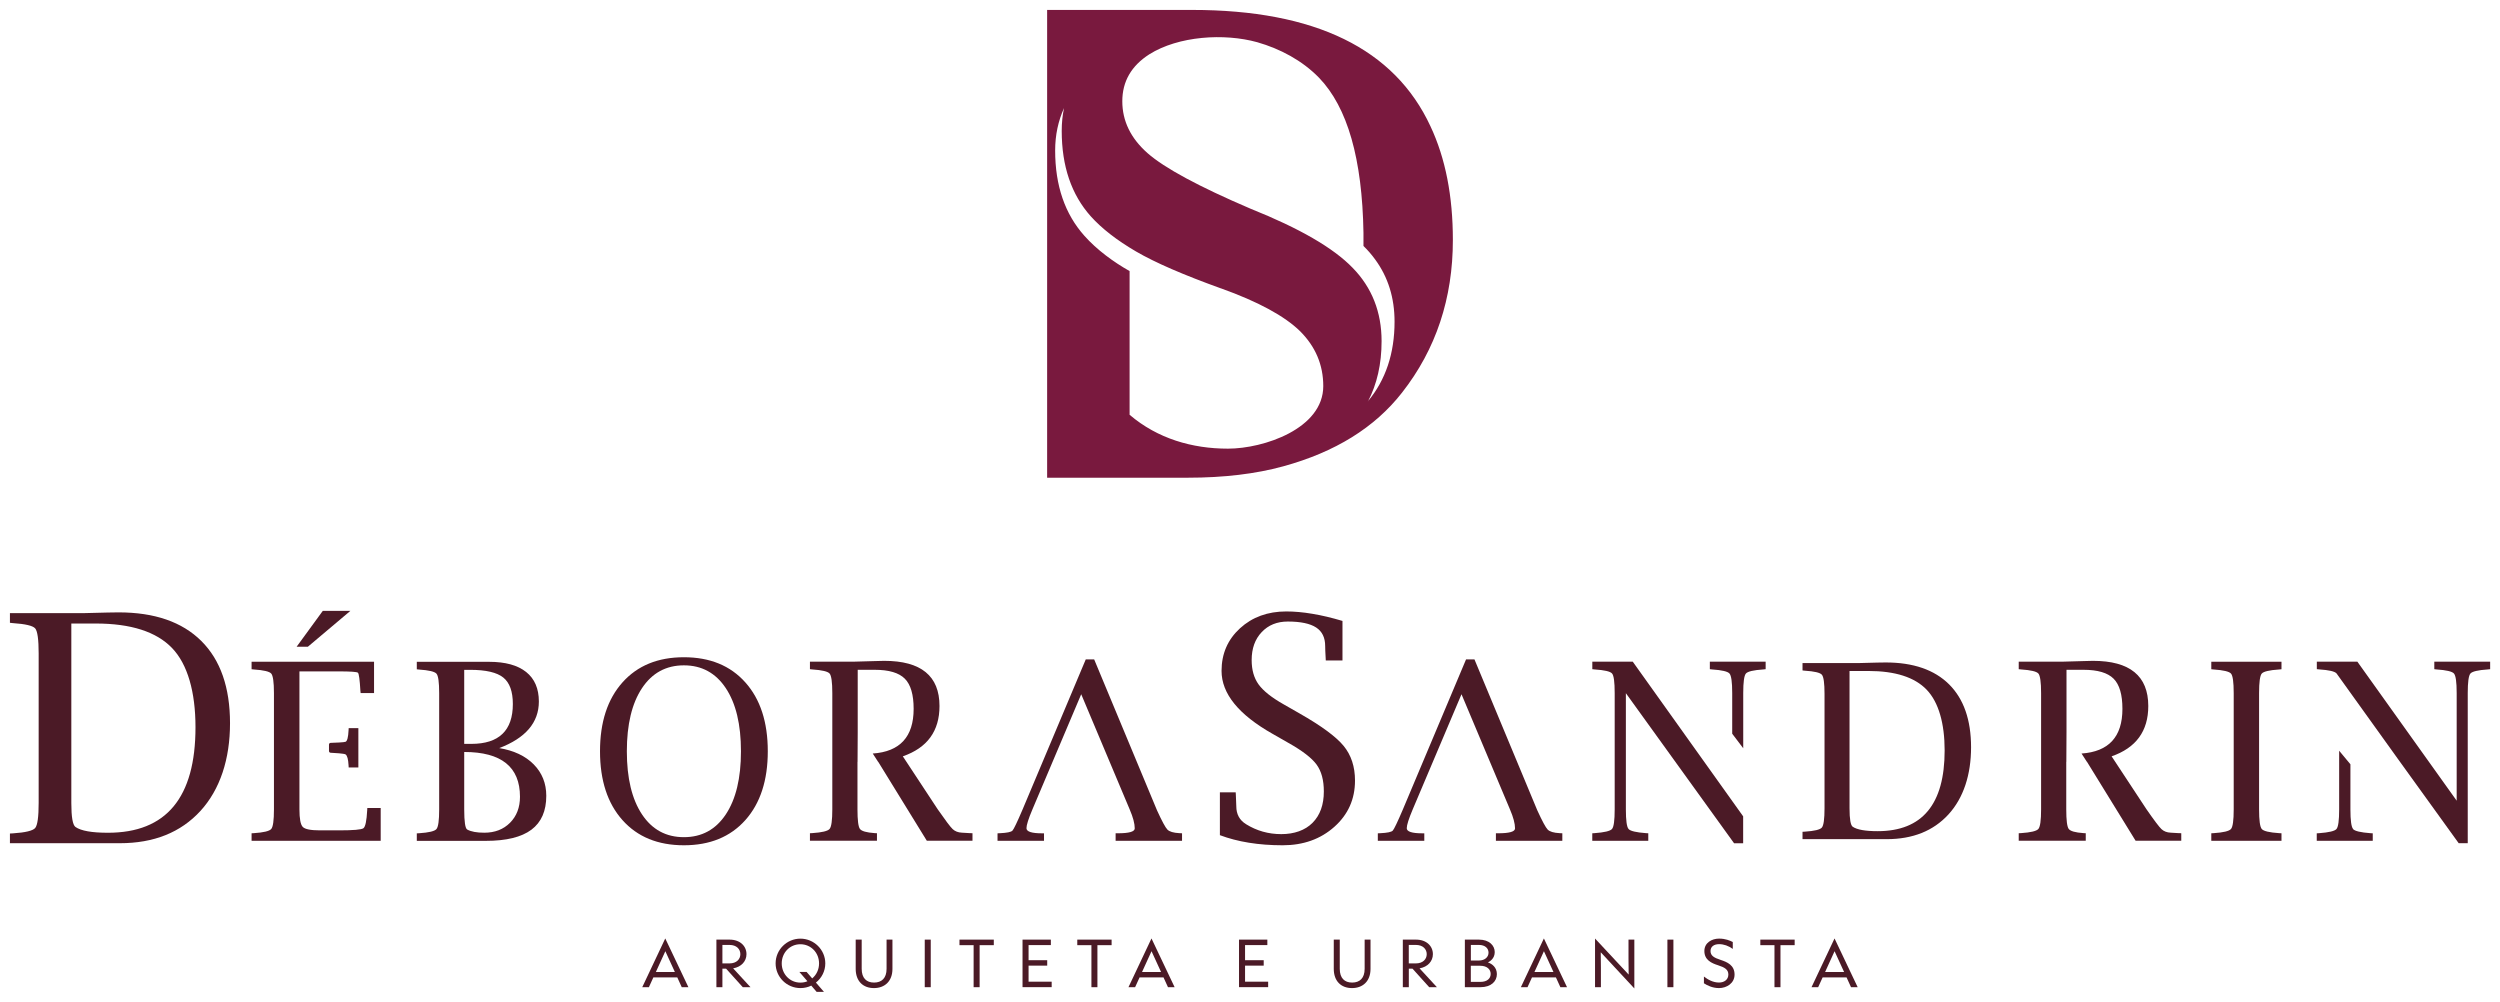
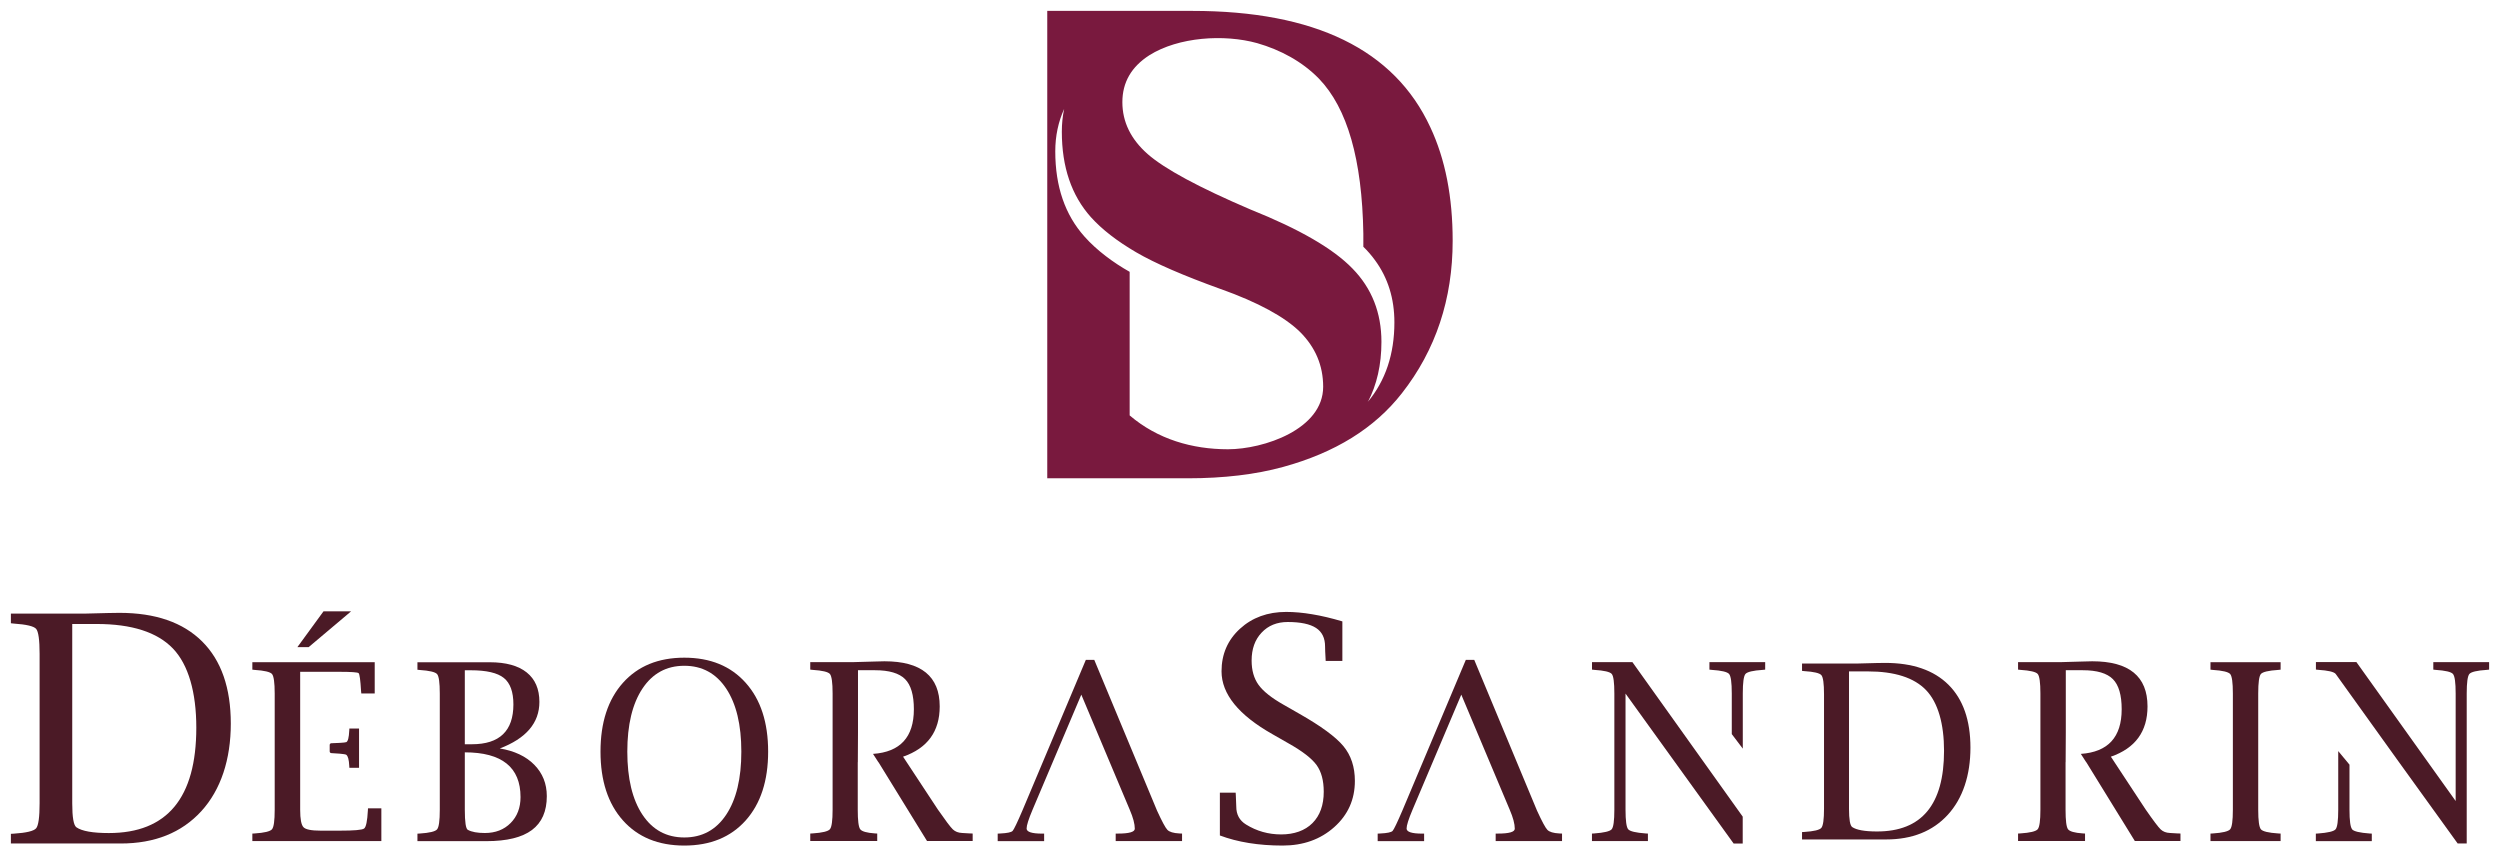
- <svg xmlns="http://www.w3.org/2000/svg" id="Camada_2" data-name="Camada 2" viewBox="-2.45 -2.45 616.9 247.15">
-   <defs>
-     <style>
-       .cls-1 {
-         fill: #79193e;
-         fill-rule: evenodd;
-       }
- 
-       .cls-2 {
-         fill: #4b1a26;
-       }
-     </style>
-   </defs>
-   <g id="Camada_1-2" data-name="Camada 1">
-     <g>
-       <path class="cls-2" d="M120.7,182.14c3.64.6,6.49,1.94,8.55,4.03,2.06,2.09,3.1,4.67,3.1,7.76,0,3.74-1.22,6.52-3.67,8.36-2.45,1.83-6.19,2.75-11.23,2.75h-17.05v-1.85l.57-.03c2.41-.16,3.84-.5,4.28-1.03.45-.53.67-2.13.67-4.82v-28.72c0-2.69-.22-4.3-.67-4.81s-1.88-.85-4.28-1.01l-.57-.06v-1.85h17.85c3.99,0,7.04.84,9.13,2.51,2.09,1.67,3.14,4.1,3.14,7.29,0,2.59-.82,4.85-2.46,6.77-1.64,1.92-4.1,3.5-7.37,4.74ZM112.1,181.11h1.75c3.42,0,5.98-.82,7.69-2.47,1.71-1.64,2.56-4.1,2.56-7.37,0-3.09-.79-5.27-2.36-6.53-1.58-1.27-4.3-1.9-8.18-1.9h-1.46v18.27ZM112.1,183.11v14.18c0,3.05.25,4.7.75,4.96.94.52,2.34.78,4.2.78,2.61,0,4.73-.82,6.36-2.46,1.63-1.64,2.45-3.78,2.45-6.41,0-7.36-4.59-11.05-13.76-11.05Z" />
-       <path class="cls-2" d="M166.31,206.13c-6.41,0-11.47-2.07-15.16-6.21s-5.54-9.8-5.54-16.99,1.85-12.85,5.54-16.99c3.7-4.14,8.75-6.21,15.16-6.21s11.47,2.07,15.16,6.21c3.7,4.14,5.54,9.8,5.54,16.99s-1.85,12.85-5.54,16.99c-3.7,4.14-8.75,6.21-15.16,6.21ZM166.31,204.13c4.4,0,7.85-1.87,10.34-5.62,2.49-3.75,3.74-8.93,3.74-15.57s-1.25-11.83-3.74-15.58c-2.49-3.75-5.94-5.63-10.34-5.63s-7.85,1.88-10.34,5.63c-2.49,3.75-3.74,8.95-3.74,15.58s1.25,11.82,3.74,15.57c2.49,3.75,5.94,5.62,10.34,5.62Z" />
-       <path class="cls-2" d="M298.57,203.64v-10.58h3.9l.04.67c.07,1.24.11,2.17.11,2.78,0,1.96.8,3.43,2.41,4.42,2.62,1.63,5.52,2.45,8.69,2.45s5.87-.93,7.72-2.8c1.86-1.87,2.78-4.45,2.78-7.74,0-2.77-.59-4.97-1.78-6.61-1.19-1.63-3.5-3.42-6.94-5.35l-3.9-2.23c-8.41-4.75-12.62-9.94-12.62-15.55,0-4.23,1.52-7.73,4.55-10.51,3.03-2.77,6.84-4.16,11.41-4.16,1.98,0,4.13.19,6.44.58,2.31.38,4.79.97,7.44,1.76v9.76h-4.12l-.03-.63c-.08-1.34-.12-2.31-.12-2.93,0-2.08-.74-3.61-2.23-4.58s-3.82-1.47-6.99-1.47c-2.65,0-4.81.87-6.45,2.62-1.65,1.74-2.47,4.04-2.47,6.89,0,2.43.57,4.43,1.71,6.01,1.14,1.58,3.19,3.22,6.16,4.9l3.9,2.23c5.39,3.07,9.03,5.74,10.91,8.02,1.88,2.28,2.82,5.13,2.82,8.58,0,4.58-1.7,8.38-5.1,11.41s-7.65,4.55-12.75,4.55c-2.97,0-5.75-.21-8.33-.63-2.59-.42-4.97-1.04-7.15-1.86Z" />
-       <path class="cls-2" d="M560.53,203.17v1.85h-17.32v-1.85l.57-.03c2.41-.16,3.84-.5,4.29-1.03.45-.53.67-2.13.67-4.82v-28.72c0-2.69-.22-4.3-.67-4.81s-1.88-.85-4.29-1.01l-.57-.06v-1.85h17.32v1.85l-.57.06c-2.43.16-3.86.5-4.3,1.01s-.66,2.12-.66,4.81v28.72c0,2.69.22,4.29.66,4.82.44.53,1.87.87,4.3,1.03l.57.03Z" />
-       <path class="cls-2" d="M236.91,203.14c-1.06-.04-1.72-.08-2-.12-.94-.04-1.69-.33-2.27-.87-.58-.54-1.82-2.19-3.73-4.94l-8.58-13.03c6.03-2.09,9.05-6.22,9.05-12.41,0-7.43-4.55-11.15-13.65-11.15l-2.38.06-5.35.15h-10.59v1.85l.57.06c2.41.16,3.84.5,4.28,1.01s.67,2.12.67,4.81v28.72c0,2.69-.22,4.29-.67,4.82-.45.53-1.88.87-4.28,1.03l-.57.03v1.85h16.54v-1.85l-.57-.03c-2.01-.14-3.22-.48-3.63-1.03-.41-.55-.61-2.15-.61-4.82v-11.73h.02l.04-7.37v-15.35h4.2c3.49,0,5.96.73,7.42,2.19s2.18,3.95,2.18,7.45c0,6.89-3.37,10.56-10.09,11.02l1.32,2.05h.03l.72,1.17h0s11.27,18.3,11.27,18.3h11.27v-1.85l-.6-.03Z" />
-       <path class="cls-2" d="M535.19,203.14c-1.06-.04-1.72-.08-2-.12-.94-.04-1.69-.33-2.27-.87-.58-.54-1.82-2.19-3.73-4.94l-8.58-13.03c6.03-2.09,9.05-6.22,9.05-12.41,0-7.43-4.55-11.15-13.65-11.15l-2.38.06-5.35.15h-10.59v1.85l.57.06c2.41.16,3.84.5,4.28,1.01s.67,2.12.67,4.81v28.72c0,2.69-.22,4.29-.67,4.82-.45.53-1.88.87-4.28,1.03l-.57.03v1.85h16.54v-1.85l-.57-.03c-2.01-.14-3.22-.48-3.63-1.03-.41-.55-.61-2.15-.61-4.82v-11.73h.02l.04-7.37v-15.35h4.2c3.49,0,5.96.73,7.42,2.19s2.18,3.95,2.18,7.45c0,6.89-3.37,10.56-10.09,11.02l1.32,2.05h.03l.72,1.17h0s11.27,18.3,11.27,18.3h11.27v-1.85l-.6-.03Z" />
-       <g>
-         <path class="cls-2" d="M88.19,196.93l-.03.54c-.14,2.63-.45,4.12-.94,4.46-.49.35-2.48.52-5.99.52h-4.72c-2.29,0-3.71-.28-4.25-.85-.55-.57-.82-2.01-.82-4.31v-34.07h9.64c2.95,0,4.54.11,4.79.33.25.22.45,1.7.61,4.45l.06.57h3.31v-7.73h-30.22v1.85l.57.06c2.41.16,3.84.5,4.28,1.01s.67,2.12.67,4.81v28.72c0,2.69-.22,4.29-.67,4.82-.45.53-1.88.87-4.28,1.03l-.57.03v1.85h31.86v-8.09h-3.31Z" />
-         <polygon class="cls-2" points="84.01 148.29 77.2 148.29 70.75 157.13 73.53 157.13 84.01 148.29" />
-         <path class="cls-2" d="M82.83,183.72c.41.29.65,1.18.73,2.68l.03.53h2.39v-9.7h-2.39l-.03.54c-.08,1.69-.32,2.63-.73,2.82-.32.15-2.72.24-3.69.27-.23,0-.41.19-.41.42v1.6c0,.23.18.41.4.42.97.05,3.37.18,3.7.41Z" />
-       </g>
-       <path class="cls-2" d="M382.39,203.14c-1.45-.08-2.43-.37-2.93-.88-.5-.51-1.35-2.1-2.57-4.76l-15.5-37.23h-2.08l-15.59,37.03c-1.33,3.12-2.17,4.86-2.49,5.21-.33.35-1.35.56-3.06.64l-.63.03v1.85h11.47v-1.85h-.48c-2.57,0-3.85-.42-3.85-1.26,0-.78.49-2.32,1.47-4.64l12.04-28.42,11.96,28.42c.84,1.95,1.25,3.52,1.25,4.69,0,.8-1.39,1.2-4.18,1.2h-.54v1.85h16.39v-1.85l-.69-.03Z" />
-       <path class="cls-2" d="M288.55,203.14c-1.45-.08-2.43-.37-2.93-.88-.5-.51-1.35-2.1-2.57-4.76l-15.5-37.23h-2.08l-15.59,37.03c-1.33,3.12-2.17,4.86-2.49,5.21-.33.35-1.35.56-3.06.64l-.63.03v1.85h11.47v-1.85h-.48c-2.57,0-3.85-.42-3.85-1.26,0-.78.49-2.32,1.47-4.64l12.04-28.42,11.96,28.42c.84,1.95,1.25,3.52,1.25,4.69,0,.8-1.39,1.2-4.18,1.2h-.54v1.85h16.39v-1.85l-.69-.03Z" />
-       <g>
-         <path class="cls-2" d="M578.2,202.11c-.44-.51-.66-2.12-.66-4.82v-11.14l-2.78-3.35v14.5c0,2.71-.22,4.31-.66,4.82-.44.51-1.88.85-4.33,1.03l-.54.03v1.85h13.82v-1.85l-.54-.03c-2.45-.18-3.89-.52-4.33-1.03Z" />
-         <path class="cls-2" d="M598.24,160.83v1.85l.54.06c2.43.16,3.87.5,4.31,1.01.45.52.67,2.12.67,4.81v26.57l-24.51-34.31h-10v1.85l.56.06c2.44.16,3.87.49,4.31,1l15.25,21.25,14.88,20.63h2.24v-37.05c0-2.69.22-4.3.66-4.81s1.87-.85,4.3-1.01l.57-.06v-1.85h-13.76Z" />
-       </g>
-       <g>
-         <path class="cls-2" d="M419.47,160.83v1.85l.54.06c2.43.16,3.87.5,4.31,1.01.45.52.67,2.12.67,4.81v10.04l2.72,3.59v-13.63c0-2.69.22-4.3.66-4.81s1.87-.85,4.3-1.01l.57-.06v-1.85h-13.76Z" />
-         <path class="cls-2" d="M400.47,160.83h-10v1.85l.56.06c2.44.16,3.87.49,4.31,1,.44.5.65,2.11.65,4.83v28.72c0,2.71-.22,4.31-.66,4.82-.44.51-1.88.85-4.33,1.03l-.54.03v1.85h13.82v-1.85l-.54-.03c-2.45-.18-3.89-.52-4.33-1.03s-.66-2.12-.66-4.82v-28.69l26.7,37.03h2.24v-6.64l-27.23-38.15Z" />
-       </g>
-       <path class="cls-2" d="M0,205.61v-2.38l.73-.04c3.09-.2,4.93-.65,5.5-1.32s.86-2.74.86-6.19v-36.89c0-3.46-.29-5.52-.86-6.18-.58-.66-2.41-1.09-5.5-1.3l-.73-.08v-2.38h18.13l5.93-.15,2.75-.04c8.87,0,15.68,2.35,20.42,7.06,4.72,4.7,7.08,11.47,7.08,20.29s-2.44,16.34-7.3,21.65c-4.87,5.31-11.5,7.96-19.89,7.96H0ZM15.15,151.42v44.29c0,3.45.34,5.42,1.03,5.91,1.37.95,4.04,1.42,8.01,1.42,7.2,0,12.6-2.17,16.2-6.51,3.6-4.34,5.4-10.84,5.4-19.52s-1.93-15.56-5.8-19.57-10.14-6.03-18.81-6.03h-6.03Z" />
-       <path class="cls-2" d="M442.34,204.62v-1.82l.56-.03c2.37-.16,3.77-.49,4.21-1.01s.66-2.1.66-4.74v-28.25c0-2.65-.22-4.23-.66-4.73-.44-.51-1.85-.84-4.21-.99l-.56-.06v-1.82h13.88l4.54-.12,2.11-.03c6.79,0,12.01,1.8,15.64,5.4,3.61,3.6,5.42,8.78,5.42,15.53s-1.86,12.51-5.59,16.58c-3.73,4.06-8.8,6.09-15.23,6.09h-20.76ZM453.94,163.12v33.91c0,2.65.26,4.16.79,4.53,1.05.72,3.1,1.09,6.14,1.09,5.51,0,9.65-1.66,12.4-4.98,2.76-3.32,4.14-8.3,4.14-14.94s-1.48-11.91-4.44-14.99c-2.96-3.08-7.76-4.62-14.4-4.62h-4.62Z" />
+ <svg xmlns="http://www.w3.org/2000/svg" role="img" aria-label="Débora Sandrin — Arquiteta e Urbanista" viewBox="-2.69 -2.69 617.4 211.38">
+   <g data-layer="symbol">
+     <g data-part="symbol-main" fill="#79193E" fill-rule="evenodd">
+       <path d="M255.94,115.43h34.71c8.92,0,16.79-.95,23.52-2.8,12.85-3.52,22.61-9.57,29.34-18.19,8.39-10.7,12.55-23.29,12.55-37.66,0-10.81-1.81-20.15-5.52-28.05-8.88-19.17-28.51-28.73-58.83-28.73h-35.77v115.43ZM298.82,68.7c9.19,3.29,15.73,6.84,19.55,10.59,3.78,3.78,5.71,8.28,5.71,13.54,0,10.51-14.71,15.43-23.52,15.43s-17.35-2.46-24.27-8.36v-35.46c-3.97-2.23-8.13-5.29-11.15-8.7-4.8-5.37-7.22-12.36-7.22-21.06,0-3.82.76-7.3,2.19-10.47-.38,1.81-.57,3.67-.57,5.63,0,8.7,2.38,15.73,7.18,21.1,2.72,3.02,6.43,5.9,11.15,8.66,4.73,2.76,11.72,5.78,20.95,9.11h0ZM335.11,96.6c2.23-4.27,3.36-9.23,3.36-14.86,0-7.18-2.38-13.23-7.15-18.11-4.76-4.92-13.12-9.75-25.14-14.56-12.82-5.48-21.29-10.06-25.45-13.72-4.16-3.67-6.24-7.94-6.24-12.82s2.23-8.73,6.65-11.57c7.22-4.54,18.49-5.26,26.66-2.99,5.67,1.63,11.08,4.5,15.24,8.77,7.03,7.3,10.66,20,10.96,38.26v3.25c1.06,1.02,2.04,2.16,2.91,3.36,3.18,4.35,4.76,9.45,4.76,15.31,0,7.83-2.19,14.4-6.58,19.66h0Z" />
    </g>
-     <g>
-       <path class="cls-2" d="M165.78,241.15l-1.1-2.41h-5.91l-1.1,2.41h-1.64l5.68-12.03,5.71,12.03h-1.65ZM159.39,237.4h4.69l-2.35-5.13-2.34,5.13Z" />
-       <path class="cls-2" d="M182.73,241.15h-1.89l-4.12-4.57h-.91v4.57h-1.48v-11.74h3.25c2.58,0,4.17,1.58,4.17,3.59,0,1.75-1.28,3.16-3.29,3.5l4.27,4.64ZM175.81,230.72v4.56h1.75c1.74,0,2.68-1.05,2.68-2.28s-.93-2.28-2.68-2.28h-1.75Z" />
-       <path class="cls-2" d="M198.89,240.02l1.98,2.28h-1.81l-1.32-1.54c-.81.4-1.72.61-2.68.61-3.35,0-6.12-2.72-6.12-6.1s2.78-6.1,6.12-6.1,6.14,2.73,6.14,6.1c0,1.92-.9,3.63-2.31,4.74ZM196.79,239.68l-1.98-2.29h1.78l1.38,1.59c1.04-.87,1.69-2.19,1.69-3.7,0-2.65-2.02-4.73-4.61-4.73s-4.6,2.08-4.6,4.73,2.02,4.74,4.6,4.74c.63,0,1.21-.11,1.74-.34Z" />
-       <path class="cls-2" d="M208.7,236.62v-7.21h1.48v7.21c0,2.29,1.18,3.39,3.05,3.39s3.09-1.08,3.09-3.39v-7.21h1.45v7.22c0,3.06-1.91,4.74-4.57,4.74s-4.5-1.67-4.5-4.76Z" />
-       <path class="cls-2" d="M225.74,241.15v-11.74h1.48v11.74h-1.48Z" />
-       <path class="cls-2" d="M237.8,241.15v-10.37h-3.49v-1.37h8.47v1.37h-3.5v10.37h-1.48Z" />
-       <path class="cls-2" d="M249.87,241.15v-11.74h6.99v1.35h-5.5v3.73h4.6v1.34h-4.6v3.96h5.7v1.35h-7.19Z" />
-       <path class="cls-2" d="M266.87,241.15v-10.37h-3.49v-1.37h8.47v1.37h-3.5v10.37h-1.48Z" />
-       <path class="cls-2" d="M285.76,241.15l-1.1-2.41h-5.91l-1.1,2.41h-1.64l5.68-12.03,5.71,12.03h-1.65ZM279.36,237.4h4.69l-2.35-5.13-2.34,5.13Z" />
-       <path class="cls-2" d="M303.29,241.15v-11.74h6.99v1.35h-5.5v3.73h4.6v1.34h-4.6v3.96h5.7v1.35h-7.19Z" />
-       <path class="cls-2" d="M326.67,236.62v-7.21h1.48v7.21c0,2.29,1.18,3.39,3.05,3.39s3.09-1.08,3.09-3.39v-7.21h1.45v7.22c0,3.06-1.91,4.74-4.57,4.74s-4.5-1.67-4.5-4.76Z" />
-       <path class="cls-2" d="M352.11,241.15h-1.89l-4.12-4.57h-.91v4.57h-1.48v-11.74h3.25c2.58,0,4.17,1.58,4.17,3.59,0,1.75-1.28,3.16-3.29,3.5l4.27,4.64ZM345.18,230.72v4.56h1.75c1.74,0,2.68-1.05,2.68-2.28s-.93-2.28-2.68-2.28h-1.75Z" />
-       <path class="cls-2" d="M359.02,241.15v-11.74h3.48c2.56,0,3.89,1.48,3.89,3.08s-1.21,2.31-1.68,2.55c1.04.34,2.21,1.24,2.21,2.89,0,1.74-1.37,3.22-4.09,3.22h-3.8ZM360.5,234.57h1.97c1.51,0,2.39-.88,2.39-1.94s-.83-1.91-2.38-1.91h-1.98v3.84ZM360.5,239.84h2.36c1.71,0,2.53-.88,2.53-1.97s-.88-2.01-2.58-2.01h-2.32v3.97Z" />
-       <path class="cls-2" d="M382.59,241.15l-1.1-2.41h-5.91l-1.1,2.41h-1.64l5.68-12.03,5.71,12.03h-1.65ZM376.19,237.4h4.69l-2.35-5.13-2.34,5.13Z" />
-       <path class="cls-2" d="M391.14,241.15v-12.01l8.3,8.9c-.01-1.28-.04-2.48-.04-3.82v-4.81h1.44v12.05l-8.29-8.93c.01,1.28.04,2.55.04,3.83v4.79h-1.45Z" />
-       <path class="cls-2" d="M409,241.15v-11.74h1.48v11.74h-1.48Z" />
-       <path class="cls-2" d="M418.01,240.19v-1.67c.98.76,2.25,1.48,3.72,1.48,1.32,0,2.31-.74,2.31-1.97s-.9-1.77-2.53-2.29-3.39-1.3-3.39-3.52c0-2.04,1.84-3.06,3.63-3.06,1.58,0,2.71.5,3.38.84v1.7c-1.08-.76-2.19-1.17-3.38-1.17s-2.11.56-2.11,1.7.84,1.65,2.48,2.18c1.64.54,3.45,1.3,3.45,3.63,0,2.14-1.95,3.33-3.83,3.33-1.62,0-2.92-.66-3.72-1.18Z" />
-       <path class="cls-2" d="M435.42,241.15v-10.37h-3.49v-1.37h8.47v1.37h-3.5v10.37h-1.48Z" />
-       <path class="cls-2" d="M454.31,241.15l-1.1-2.41h-5.91l-1.1,2.41h-1.64l5.68-12.03,5.71,12.03h-1.65ZM447.91,237.4h4.69l-2.35-5.13-2.34,5.13Z" />
+   </g>
+   <g data-layer="wordmark">
+     <g data-part="wordmark" fill="#4B1A26">
+       <path d="M0,205.61v-2.38l.73-.04c3.09-.2,4.93-.65,5.5-1.32s.86-2.74.86-6.19v-36.89c0-3.46-.29-5.52-.86-6.18-.58-.66-2.41-1.09-5.5-1.3l-.73-.08v-2.38h18.13l5.93-.15,2.75-.04c8.87,0,15.68,2.35,20.42,7.06,4.72,4.7,7.08,11.47,7.08,20.29s-2.44,16.34-7.3,21.65c-4.87,5.31-11.5,7.96-19.89,7.96H0ZM15.15,151.42v44.29c0,3.45.34,5.42,1.03,5.91,1.37.95,4.04,1.42,8.01,1.42,7.2,0,12.6-2.17,16.2-6.51,3.6-4.34,5.4-10.84,5.4-19.52s-1.93-15.56-5.8-19.57-10.14-6.03-18.81-6.03h-6.03Z" />
+       <path d="M88.19,196.93l-.03.54c-.14,2.63-.45,4.12-.94,4.46-.49.35-2.48.52-5.99.52h-4.72c-2.29,0-3.71-.28-4.25-.85-.55-.57-.82-2.01-.82-4.31v-34.07h9.64c2.95,0,4.54.11,4.79.33.25.22.45,1.7.61,4.45l.06.57h3.31v-7.73h-30.22v1.85l.57.06c2.41.16,3.84.5,4.28,1.01s.67,2.12.67,4.81v28.72c0,2.69-.22,4.29-.67,4.82-.45.53-1.88.87-4.28,1.03l-.57.03v1.85h31.86v-8.09h-3.31Z" />
+       <path d="M84.01,148.29L77.2,148.29L70.75,157.13L73.53,157.13L84.01,148.29Z" />
+       <path d="M82.83,183.72c.41.29.65,1.18.73,2.68l.03.53h2.39v-9.7h-2.39l-.03.54c-.08,1.69-.32,2.63-.73,2.82-.32.15-2.72.24-3.69.27-.23,0-.41.19-.41.42v1.6c0,.23.18.41.4.42.97.05,3.37.18,3.7.41Z" />
+       <path d="M120.7,182.14c3.64.6,6.49,1.94,8.55,4.03,2.06,2.09,3.1,4.67,3.1,7.76,0,3.74-1.22,6.52-3.67,8.36-2.45,1.83-6.19,2.75-11.23,2.75h-17.05v-1.85l.57-.03c2.41-.16,3.84-.5,4.28-1.03.45-.53.67-2.13.67-4.82v-28.72c0-2.69-.22-4.3-.67-4.81s-1.88-.85-4.28-1.01l-.57-.06v-1.85h17.85c3.99,0,7.04.84,9.13,2.51,2.09,1.67,3.14,4.1,3.14,7.29,0,2.59-.82,4.85-2.46,6.77-1.64,1.92-4.1,3.5-7.37,4.74ZM112.1,181.11h1.75c3.42,0,5.98-.82,7.69-2.47,1.71-1.64,2.56-4.1,2.56-7.37,0-3.09-.79-5.27-2.36-6.53-1.58-1.27-4.3-1.9-8.18-1.9h-1.46v18.27ZM112.1,183.11v14.18c0,3.05.25,4.7.75,4.96.94.52,2.34.78,4.2.78,2.61,0,4.73-.82,6.36-2.46,1.63-1.64,2.45-3.78,2.45-6.41,0-7.36-4.59-11.05-13.76-11.05Z" />
+       <path d="M166.31,206.13c-6.41,0-11.47-2.07-15.16-6.21s-5.54-9.8-5.54-16.99,1.85-12.85,5.54-16.99c3.7-4.14,8.75-6.21,15.16-6.21s11.47,2.07,15.16,6.21c3.7,4.14,5.54,9.8,5.54,16.99s-1.85,12.85-5.54,16.99c-3.7,4.14-8.75,6.21-15.16,6.21ZM166.31,204.13c4.4,0,7.85-1.87,10.34-5.62,2.49-3.75,3.74-8.93,3.74-15.57s-1.25-11.83-3.74-15.58c-2.49-3.75-5.94-5.63-10.34-5.63s-7.85,1.88-10.34,5.63c-2.49,3.75-3.74,8.95-3.74,15.58s1.25,11.82,3.74,15.57c2.49,3.75,5.94,5.62,10.34,5.62Z" />
+       <path d="M236.91,203.14c-1.06-.04-1.72-.08-2-.12-.94-.04-1.69-.33-2.27-.87-.58-.54-1.82-2.19-3.73-4.94l-8.58-13.03c6.03-2.09,9.05-6.22,9.05-12.41,0-7.43-4.55-11.15-13.65-11.15l-2.38.06-5.35.15h-10.59v1.85l.57.06c2.41.16,3.84.5,4.28,1.01s.67,2.12.67,4.81v28.72c0,2.69-.22,4.29-.67,4.82-.45.53-1.88.87-4.28,1.03l-.57.03v1.85h16.54v-1.85l-.57-.03c-2.01-.14-3.22-.48-3.63-1.03-.41-.55-.61-2.15-.61-4.82v-11.73h.02l.04-7.37v-15.35h4.2c3.49,0,5.96.73,7.42,2.19s2.18,3.95,2.18,7.45c0,6.89-3.37,10.56-10.09,11.02l1.32,2.05h.03l.72,1.17h0s11.27,18.3,11.27,18.3h11.27v-1.85l-.6-.03Z" />
+       <path d="M288.55,203.14c-1.45-.08-2.43-.37-2.93-.88-.5-.51-1.35-2.1-2.57-4.76l-15.5-37.23h-2.08l-15.59,37.03c-1.33,3.12-2.17,4.86-2.49,5.21-.33.35-1.35.56-3.06.64l-.63.03v1.85h11.47v-1.85h-.48c-2.57,0-3.85-.42-3.85-1.26,0-.78.49-2.32,1.47-4.64l12.04-28.42,11.96,28.42c.84,1.95,1.25,3.52,1.25,4.69,0,.8-1.39,1.2-4.18,1.2h-.54v1.85h16.39v-1.85l-.69-.03Z" />
+       <path d="M298.57,203.64v-10.58h3.9l.04.67c.07,1.24.11,2.17.11,2.78,0,1.96.8,3.43,2.41,4.42,2.62,1.63,5.52,2.45,8.69,2.45s5.87-.93,7.72-2.8c1.86-1.87,2.78-4.45,2.78-7.74,0-2.77-.59-4.97-1.78-6.61-1.19-1.63-3.5-3.42-6.94-5.35l-3.9-2.23c-8.41-4.75-12.62-9.94-12.62-15.55,0-4.23,1.52-7.73,4.55-10.51,3.03-2.77,6.84-4.16,11.41-4.16,1.98,0,4.13.19,6.44.58,2.31.38,4.79.97,7.44,1.76v9.76h-4.12l-.03-.63c-.08-1.34-.12-2.31-.12-2.93,0-2.08-.74-3.61-2.23-4.58s-3.82-1.47-6.99-1.47c-2.65,0-4.81.87-6.45,2.62-1.65,1.74-2.47,4.04-2.47,6.89,0,2.43.57,4.43,1.71,6.01,1.14,1.58,3.19,3.22,6.16,4.9l3.9,2.23c5.39,3.07,9.03,5.74,10.91,8.02,1.88,2.28,2.82,5.13,2.82,8.58,0,4.58-1.7,8.38-5.1,11.41s-7.65,4.55-12.75,4.55c-2.97,0-5.75-.21-8.33-.63-2.59-.42-4.97-1.04-7.15-1.86Z" />
+       <path d="M382.39,203.14c-1.45-.08-2.43-.37-2.93-.88-.5-.51-1.35-2.1-2.57-4.76l-15.5-37.23h-2.08l-15.59,37.03c-1.33,3.12-2.17,4.86-2.49,5.21-.33.35-1.35.56-3.06.64l-.63.03v1.85h11.47v-1.85h-.48c-2.57,0-3.85-.42-3.85-1.26,0-.78.49-2.32,1.47-4.64l12.04-28.42,11.96,28.42c.84,1.95,1.25,3.52,1.25,4.69,0,.8-1.39,1.2-4.18,1.2h-.54v1.85h16.39v-1.85l-.69-.03Z" />
+       <path d="M400.47,160.83h-10v1.85l.56.06c2.44.16,3.87.49,4.31,1,.44.5.65,2.11.65,4.83v28.72c0,2.71-.22,4.31-.66,4.82-.44.51-1.88.85-4.33,1.03l-.54.03v1.85h13.82v-1.85l-.54-.03c-2.45-.18-3.89-.52-4.33-1.03s-.66-2.12-.66-4.82v-28.69l26.7,37.03h2.24v-6.64l-27.23-38.15Z" />
+       <path d="M419.47,160.83v1.85l.54.06c2.43.16,3.87.5,4.31,1.01.45.52.67,2.12.67,4.81v10.04l2.72,3.59v-13.63c0-2.69.22-4.3.66-4.81s1.87-.85,4.3-1.01l.57-.06v-1.85h-13.76Z" />
+       <path d="M442.34,204.62v-1.82l.56-.03c2.37-.16,3.77-.49,4.21-1.01s.66-2.1.66-4.74v-28.25c0-2.65-.22-4.23-.66-4.73-.44-.51-1.85-.84-4.21-.99l-.56-.06v-1.82h13.88l4.54-.12,2.11-.03c6.79,0,12.01,1.8,15.64,5.4,3.61,3.6,5.42,8.78,5.42,15.53s-1.86,12.51-5.59,16.58c-3.73,4.06-8.8,6.09-15.23,6.09h-20.76ZM453.94,163.12v33.91c0,2.65.26,4.16.79,4.53,1.05.72,3.1,1.09,6.14,1.09,5.51,0,9.65-1.66,12.4-4.98,2.76-3.32,4.14-8.3,4.14-14.94s-1.48-11.91-4.44-14.99c-2.96-3.08-7.76-4.62-14.4-4.62h-4.62Z" />
+       <path d="M535.19,203.14c-1.06-.04-1.72-.08-2-.12-.94-.04-1.69-.33-2.27-.87-.58-.54-1.82-2.19-3.73-4.94l-8.58-13.03c6.03-2.09,9.05-6.22,9.05-12.41,0-7.43-4.55-11.15-13.65-11.15l-2.38.06-5.35.15h-10.59v1.85l.57.06c2.41.16,3.84.5,4.28,1.01s.67,2.12.67,4.81v28.72c0,2.69-.22,4.29-.67,4.82-.45.53-1.88.87-4.28,1.03l-.57.03v1.85h16.54v-1.85l-.57-.03c-2.01-.14-3.22-.48-3.63-1.03-.41-.55-.61-2.15-.61-4.82v-11.73h.02l.04-7.37v-15.35h4.2c3.49,0,5.96.73,7.42,2.19s2.18,3.95,2.18,7.45c0,6.89-3.37,10.56-10.09,11.02l1.32,2.05h.03l.72,1.17h0s11.27,18.3,11.27,18.3h11.27v-1.85l-.6-.03Z" />
+       <path d="M560.53,203.17v1.85h-17.32v-1.85l.57-.03c2.41-.16,3.84-.5,4.29-1.03.45-.53.67-2.13.67-4.82v-28.72c0-2.69-.22-4.3-.67-4.81s-1.88-.85-4.29-1.01l-.57-.06v-1.85h17.32v1.85l-.57.06c-2.43.16-3.86.5-4.3,1.01s-.66,2.12-.66,4.81v28.72c0,2.69.22,4.29.66,4.82.44.53,1.87.87,4.3,1.03l.57.03Z" />
+       <path d="M598.24,160.83v1.85l.54.06c2.43.16,3.87.5,4.31,1.01.45.52.67,2.12.67,4.81v26.57l-24.51-34.31h-10v1.85l.56.06c2.44.16,3.87.49,4.31,1l15.25,21.25,14.88,20.63h2.24v-37.05c0-2.69.22-4.3.66-4.81s1.87-.85,4.3-1.01l.57-.06v-1.85h-13.76Z" />
+       <path d="M578.2,202.11c-.44-.51-.66-2.12-.66-4.82v-11.14l-2.78-3.35v14.5c0,2.71-.22,4.31-.66,4.82-.44.51-1.88.85-4.33,1.03l-.54.03v1.85h13.82v-1.85l-.54-.03c-2.45-.18-3.89-.52-4.33-1.03Z" />
    </g>
-     <path class="cls-1" d="M255.94,115.43h34.71c8.92,0,16.79-.95,23.52-2.8,12.85-3.52,22.61-9.57,29.34-18.19,8.39-10.7,12.55-23.29,12.55-37.66,0-10.81-1.81-20.15-5.52-28.05-8.88-19.17-28.51-28.73-58.83-28.73h-35.77v115.43ZM298.82,68.7c9.19,3.29,15.73,6.84,19.55,10.59,3.78,3.78,5.71,8.28,5.71,13.54,0,10.51-14.71,15.43-23.52,15.43s-17.35-2.46-24.27-8.36v-35.46c-3.97-2.23-8.13-5.29-11.15-8.7-4.8-5.37-7.22-12.36-7.22-21.06,0-3.82.76-7.3,2.19-10.47-.38,1.81-.57,3.67-.57,5.63,0,8.7,2.38,15.73,7.18,21.1,2.72,3.02,6.43,5.9,11.15,8.66,4.73,2.76,11.72,5.78,20.95,9.11h0ZM335.11,96.6c2.23-4.27,3.36-9.23,3.36-14.86,0-7.18-2.38-13.23-7.15-18.11-4.76-4.92-13.12-9.75-25.14-14.56-12.82-5.48-21.29-10.06-25.45-13.72-4.16-3.67-6.24-7.94-6.24-12.82s2.23-8.73,6.65-11.57c7.22-4.54,18.49-5.26,26.66-2.99,5.67,1.63,11.08,4.5,15.24,8.77,7.03,7.3,10.66,20,10.96,38.26v3.25c1.06,1.02,2.04,2.16,2.91,3.36,3.18,4.35,4.76,9.45,4.76,15.31,0,7.83-2.19,14.4-6.58,19.66h0Z" />
  </g>
</svg>
